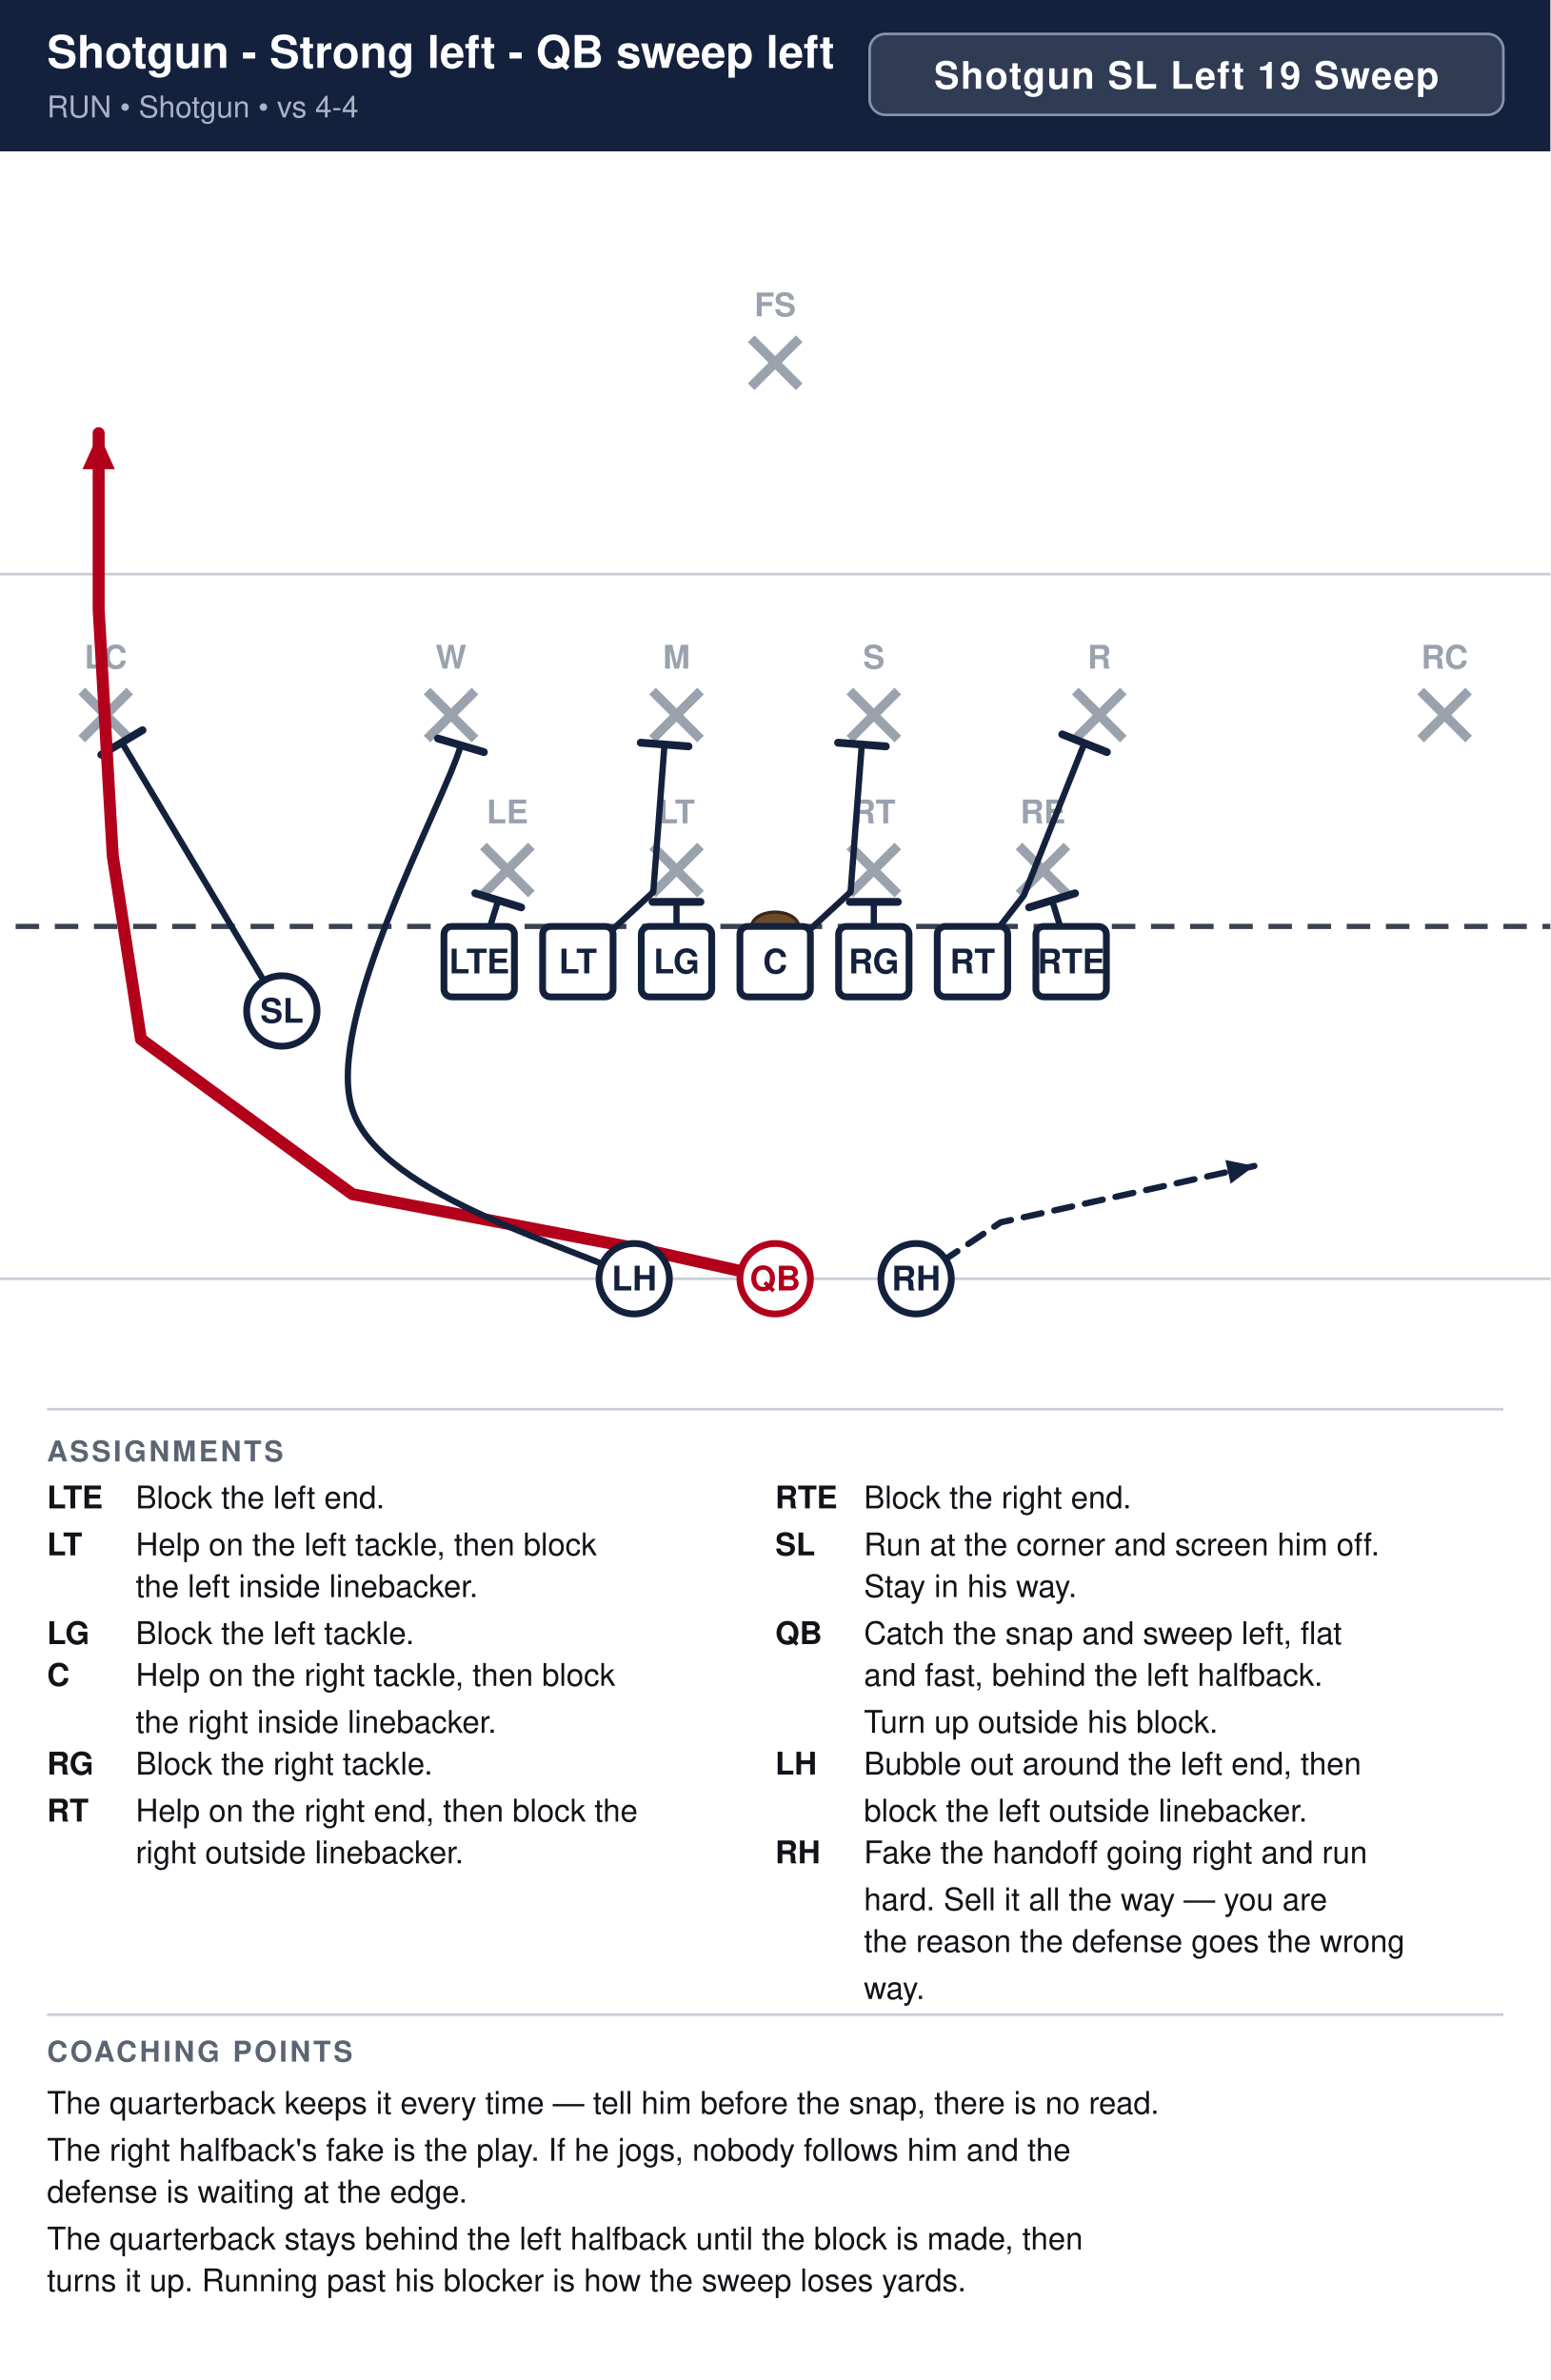
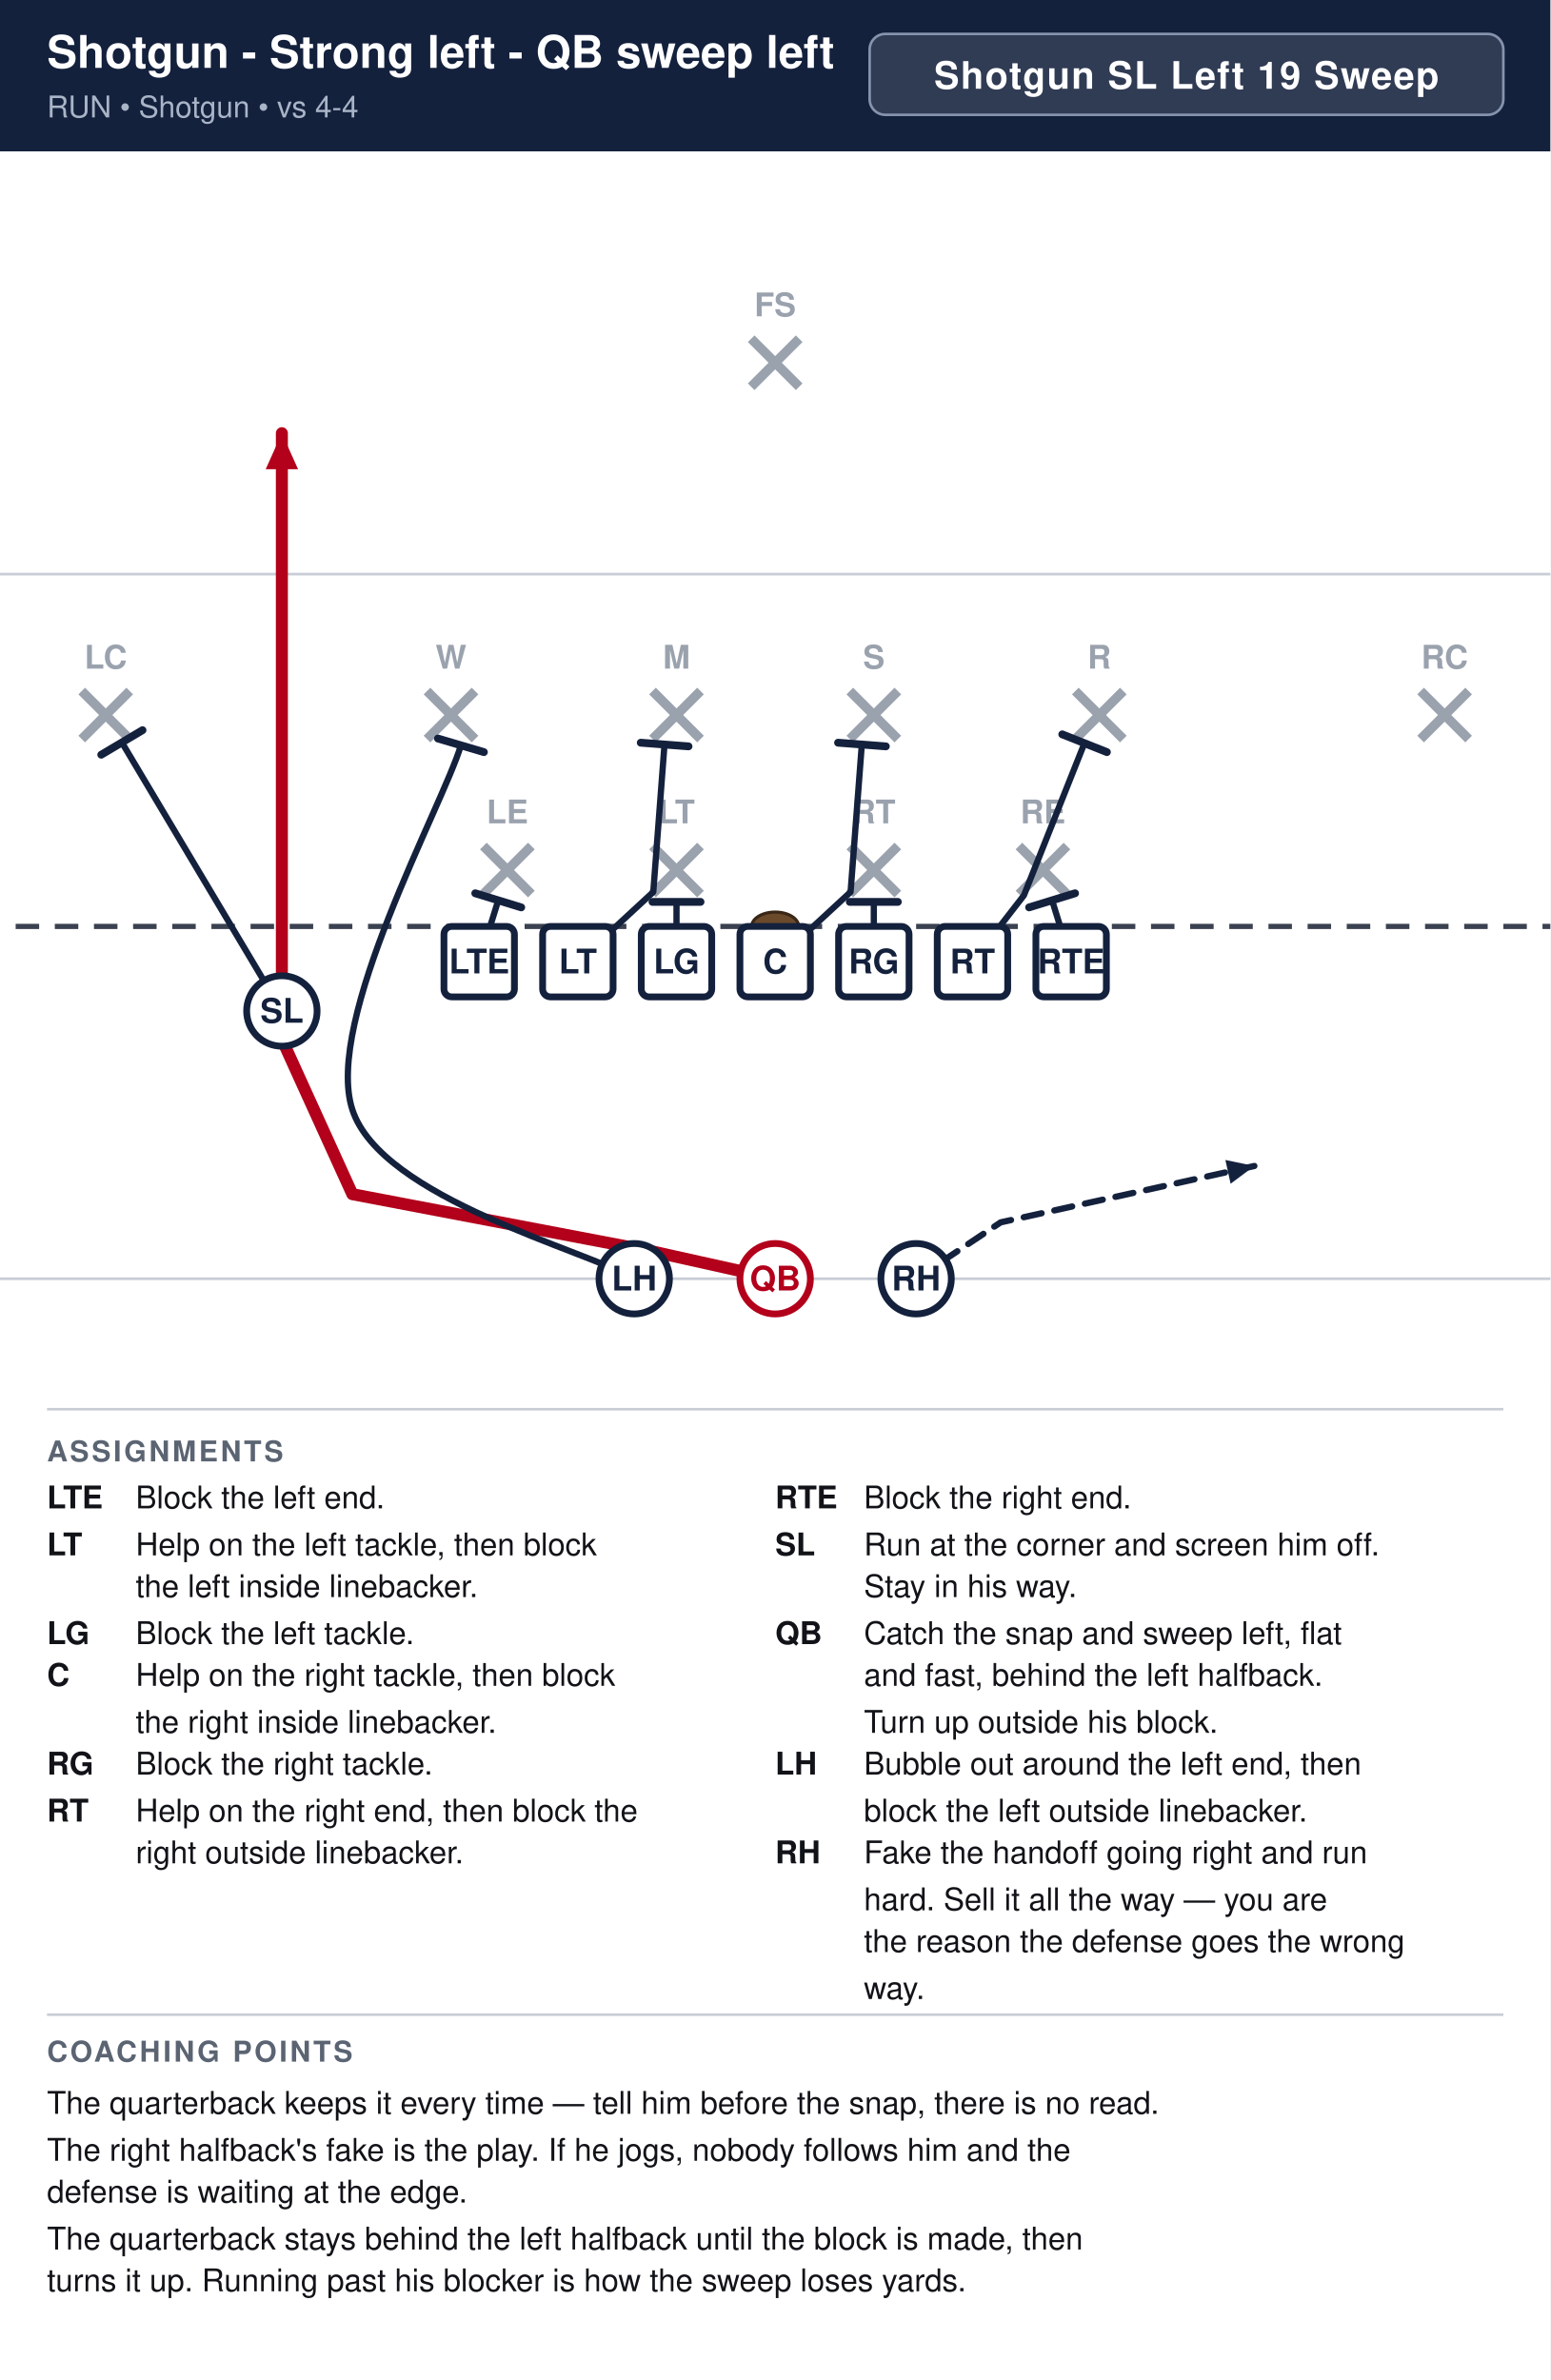
<svg xmlns="http://www.w3.org/2000/svg" width="594" height="912" viewBox="0 0 594 912" font-family="Segoe UI, Helvetica, Arial, sans-serif">
  <rect width="100%" height="100%" fill="#ffffff" />
  <rect x="0" y="0" width="594" height="58" fill="#14213d" />
  <text x="18" y="26" font-size="17.3" font-weight="700" fill="#ffffff">Shotgun - Strong left - QB sweep left</text>
  <text x="18" y="45" font-size="11.5" fill="#a9b4c7">RUN  •  Shotgun  •  vs 4-4</text>
  <rect x="333.2" y="13" width="242.8" height="31" rx="6" fill="#ffffff" fill-opacity="0.12" stroke="#8593ad" stroke-width="1" />
  <text x="454.6" y="34" text-anchor="middle" font-size="14.5" font-weight="700" fill="#ffffff" letter-spacing="0.5">Shotgun SL Left 19 Sweep</text>
  <clipPath id="fieldclip">
    <rect x="0" y="58" width="594" height="472" />
  </clipPath>
  <g clip-path="url(#fieldclip)">
    <g transform="translate(-54.0,31.0)">
      <rect x="0" y="0" width="702" height="513" fill="#ffffff" />
      <line x1="0" y1="459.0" x2="702" y2="459.0" stroke="#c8cdd6" stroke-width="1" />
      <line x1="0" y1="189.0" x2="702" y2="189.0" stroke="#c8cdd6" stroke-width="1" />
      <line x1="0" y1="324.0" x2="702" y2="324.0" stroke="#3a4150" stroke-width="2" stroke-dasharray="9 6" />
      <ellipse cx="351.0" cy="324.0" rx="9" ry="5.5" fill="#6b4a2b" stroke="#3a2716" stroke-width="1.2" />
      <line x1="239.2" y1="293.2" x2="257.6" y2="311.6" stroke="#9aa2ae" stroke-width="3.6" />
      <line x1="257.6" y1="293.2" x2="239.2" y2="311.6" stroke="#9aa2ae" stroke-width="3.6" />
      <text x="248.4" y="284.5" text-anchor="middle" font-size="12.5" fill="#9aa2ae" font-weight="600">LE</text>
      <line x1="304.0" y1="293.2" x2="322.4" y2="311.6" stroke="#9aa2ae" stroke-width="3.6" />
      <line x1="322.4" y1="293.2" x2="304.0" y2="311.6" stroke="#9aa2ae" stroke-width="3.6" />
      <text x="313.2" y="284.5" text-anchor="middle" font-size="12.5" fill="#9aa2ae" font-weight="600">LT</text>
      <line x1="379.6" y1="293.2" x2="398.0" y2="311.6" stroke="#9aa2ae" stroke-width="3.6" />
      <line x1="398.0" y1="293.2" x2="379.6" y2="311.6" stroke="#9aa2ae" stroke-width="3.6" />
      <text x="388.8" y="284.5" text-anchor="middle" font-size="12.5" fill="#9aa2ae" font-weight="600">RT</text>
      <line x1="444.4" y1="293.2" x2="462.8" y2="311.6" stroke="#9aa2ae" stroke-width="3.6" />
      <line x1="462.8" y1="293.2" x2="444.4" y2="311.6" stroke="#9aa2ae" stroke-width="3.6" />
      <text x="453.6" y="284.5" text-anchor="middle" font-size="12.5" fill="#9aa2ae" font-weight="600">RE</text>
      <line x1="217.6" y1="233.8" x2="236.0" y2="252.2" stroke="#9aa2ae" stroke-width="3.6" />
      <line x1="236.0" y1="233.8" x2="217.6" y2="252.2" stroke="#9aa2ae" stroke-width="3.6" />
      <text x="226.8" y="225.2" text-anchor="middle" font-size="12.5" fill="#9aa2ae" font-weight="600">W</text>
      <line x1="304.0" y1="233.8" x2="322.4" y2="252.2" stroke="#9aa2ae" stroke-width="3.6" />
      <line x1="322.4" y1="233.8" x2="304.0" y2="252.2" stroke="#9aa2ae" stroke-width="3.6" />
      <text x="313.2" y="225.2" text-anchor="middle" font-size="12.5" fill="#9aa2ae" font-weight="600">M</text>
      <line x1="379.6" y1="233.8" x2="398.0" y2="252.2" stroke="#9aa2ae" stroke-width="3.6" />
      <line x1="398.0" y1="233.8" x2="379.6" y2="252.2" stroke="#9aa2ae" stroke-width="3.6" />
      <text x="388.8" y="225.2" text-anchor="middle" font-size="12.5" fill="#9aa2ae" font-weight="600">S</text>
      <line x1="466.0" y1="233.8" x2="484.4" y2="252.2" stroke="#9aa2ae" stroke-width="3.6" />
      <line x1="484.4" y1="233.8" x2="466.0" y2="252.2" stroke="#9aa2ae" stroke-width="3.6" />
      <text x="475.2" y="225.2" text-anchor="middle" font-size="12.5" fill="#9aa2ae" font-weight="600">R</text>
      <line x1="85.3" y1="233.8" x2="103.7" y2="252.2" stroke="#9aa2ae" stroke-width="3.6" />
      <line x1="103.7" y1="233.8" x2="85.3" y2="252.2" stroke="#9aa2ae" stroke-width="3.6" />
      <text x="94.5" y="225.2" text-anchor="middle" font-size="12.5" fill="#9aa2ae" font-weight="600">LC</text>
      <line x1="598.3" y1="233.8" x2="616.7" y2="252.2" stroke="#9aa2ae" stroke-width="3.6" />
      <line x1="616.7" y1="233.8" x2="598.3" y2="252.2" stroke="#9aa2ae" stroke-width="3.6" />
      <text x="607.5" y="225.2" text-anchor="middle" font-size="12.5" fill="#9aa2ae" font-weight="600">RC</text>
      <line x1="341.8" y1="98.8" x2="360.2" y2="117.2" stroke="#9aa2ae" stroke-width="3.6" />
      <line x1="360.2" y1="98.8" x2="341.8" y2="117.2" stroke="#9aa2ae" stroke-width="3.6" />
      <text x="351.0" y="90.2" text-anchor="middle" font-size="12.5" fill="#9aa2ae" font-weight="600">FS</text>
      <path d="M237.6,337.5 L244.9,314.0" fill="none" stroke="#14213d" stroke-width="2.4" stroke-linecap="round" stroke-linejoin="round" />
      <line x1="236.1" y1="311.3" x2="253.7" y2="316.7" stroke="#14213d" stroke-width="3.0" stroke-linecap="round" />
      <path d="M275.4,337.5 L304.3,310.8 L308.6,254.3" fill="none" stroke="#14213d" stroke-width="2.4" stroke-linecap="round" stroke-linejoin="round" />
      <line x1="299.5" y1="253.6" x2="317.8" y2="255.0" stroke="#14213d" stroke-width="3.0" stroke-linecap="round" />
      <path d="M313.2,337.5 L313.2,314.6" fill="none" stroke="#14213d" stroke-width="2.4" stroke-linecap="round" stroke-linejoin="round" />
      <line x1="304.0" y1="314.6" x2="322.4" y2="314.6" stroke="#14213d" stroke-width="3.0" stroke-linecap="round" />
      <path d="M351.0,337.5 L379.9,310.8 L384.2,254.3" fill="none" stroke="#14213d" stroke-width="2.4" stroke-linecap="round" stroke-linejoin="round" />
      <line x1="375.1" y1="253.6" x2="393.4" y2="255.0" stroke="#14213d" stroke-width="3.0" stroke-linecap="round" />
      <path d="M388.8,337.5 L388.8,314.6" fill="none" stroke="#14213d" stroke-width="2.4" stroke-linecap="round" stroke-linejoin="round" />
      <line x1="379.6" y1="314.6" x2="398.0" y2="314.6" stroke="#14213d" stroke-width="3.0" stroke-linecap="round" />
      <path d="M426.6,337.5 L446.3,312.1 L469.5,253.8" fill="none" stroke="#14213d" stroke-width="2.4" stroke-linecap="round" stroke-linejoin="round" />
      <line x1="461.0" y1="250.4" x2="478.1" y2="257.2" stroke="#14213d" stroke-width="3.0" stroke-linecap="round" />
      <path d="M464.4,337.5 L457.1,314.0" fill="none" stroke="#14213d" stroke-width="2.4" stroke-linecap="round" stroke-linejoin="round" />
      <line x1="448.3" y1="316.7" x2="465.9" y2="311.3" stroke="#14213d" stroke-width="3.0" stroke-linecap="round" />
      <path d="M162.0,356.4 L100.7,253.5" fill="none" stroke="#14213d" stroke-width="2.4" stroke-linecap="round" stroke-linejoin="round" />
      <line x1="92.8" y1="258.2" x2="108.6" y2="248.8" stroke="#14213d" stroke-width="3.0" stroke-linecap="round" />
-       <path d="M351.0,459.0 L302.4,448.2 L189.0,426.6 L108.0,367.2 L97.2,297.0 L91.8,202.5 L91.8,135.0" fill="none" stroke="#b3001b" stroke-width="4.6" stroke-linecap="round" stroke-linejoin="round" />
-       <polygon points="91.8,135.0 98.0,148.8 85.6,148.8" fill="#b3001b" />
+       <path d="M351.0,459.0 L302.4,448.2 L189.0,426.6 L162.0,367.2 L162.0,297.0 L162.0,202.5 L162.0,135.0" fill="none" stroke="#b3001b" stroke-width="4.6" stroke-linecap="round" stroke-linejoin="round" />
+       <polygon points="162.0,135.0 168.2,148.8 155.8,148.8" fill="#b3001b" />
      <path d="M297.0,459.0 C279.0,448.2 200.1,428.3 189.0,394.2 C177.9,360.1 223.6,277.9 230.6,254.6" fill="none" stroke="#14213d" stroke-width="2.4" stroke-linecap="round" stroke-linejoin="round" />
      <line x1="221.8" y1="252.0" x2="239.4" y2="257.2" stroke="#14213d" stroke-width="3.0" stroke-linecap="round" />
      <path d="M405.0,459.0 L437.4,437.4 L534.6,415.8" fill="none" stroke="#14213d" stroke-width="2.4" stroke-linecap="round" stroke-linejoin="round" stroke-dasharray="7 5" />
      <polygon points="534.6,415.8 525.5,422.6 523.5,413.5" fill="#14213d" />
      <rect x="224.1" y="324.0" width="27.0" height="27.0" rx="3" fill="#ffffff" stroke="#14213d" stroke-width="2.6" />
      <text x="237.6" y="342.0" text-anchor="middle" font-size="13" font-weight="700" fill="#14213d">LTE</text>
      <rect x="261.9" y="324.0" width="27.0" height="27.0" rx="3" fill="#ffffff" stroke="#14213d" stroke-width="2.6" />
      <text x="275.4" y="342.0" text-anchor="middle" font-size="13" font-weight="700" fill="#14213d">LT</text>
      <rect x="299.7" y="324.0" width="27.0" height="27.0" rx="3" fill="#ffffff" stroke="#14213d" stroke-width="2.6" />
      <text x="313.2" y="342.0" text-anchor="middle" font-size="13" font-weight="700" fill="#14213d">LG</text>
      <rect x="337.5" y="324.0" width="27.0" height="27.0" rx="3" fill="#ffffff" stroke="#14213d" stroke-width="2.6" />
      <text x="351.0" y="342.0" text-anchor="middle" font-size="13" font-weight="700" fill="#14213d">C</text>
      <rect x="375.3" y="324.0" width="27.0" height="27.0" rx="3" fill="#ffffff" stroke="#14213d" stroke-width="2.6" />
      <text x="388.8" y="342.0" text-anchor="middle" font-size="13" font-weight="700" fill="#14213d">RG</text>
      <rect x="413.1" y="324.0" width="27.0" height="27.0" rx="3" fill="#ffffff" stroke="#14213d" stroke-width="2.6" />
      <text x="426.6" y="342.0" text-anchor="middle" font-size="13" font-weight="700" fill="#14213d">RT</text>
      <rect x="450.9" y="324.0" width="27.0" height="27.0" rx="3" fill="#ffffff" stroke="#14213d" stroke-width="2.6" />
      <text x="464.4" y="342.0" text-anchor="middle" font-size="13" font-weight="700" fill="#14213d">RTE</text>
      <circle cx="162.0" cy="356.4" r="13.5" fill="#ffffff" stroke="#14213d" stroke-width="2.6" />
      <text x="162.0" y="360.9" text-anchor="middle" font-size="13" font-weight="700" fill="#14213d">SL</text>
      <circle cx="351.0" cy="459.0" r="13.5" fill="#ffffff" stroke="#b3001b" stroke-width="2.6" />
      <text x="351.0" y="463.5" text-anchor="middle" font-size="13" font-weight="700" fill="#b3001b">QB</text>
      <circle cx="297.0" cy="459.0" r="13.5" fill="#ffffff" stroke="#14213d" stroke-width="2.6" />
      <text x="297.0" y="463.5" text-anchor="middle" font-size="13" font-weight="700" fill="#14213d">LH</text>
      <circle cx="405.0" cy="459.0" r="13.5" fill="#ffffff" stroke="#14213d" stroke-width="2.6" />
      <text x="405.0" y="463.5" text-anchor="middle" font-size="13" font-weight="700" fill="#14213d">RH</text>
    </g>
  </g>
  <line x1="18" y1="540" x2="576" y2="540" stroke="#c8cdd6" stroke-width="1" />
  <text x="18" y="560" font-size="11" font-weight="700" fill="#5b6472" letter-spacing="1">ASSIGNMENTS</text>
  <text x="18" y="578" font-size="12" font-weight="700" fill="#111318">LTE</text>
  <text x="52" y="578" font-size="12" fill="#111318">Block the left end.</text>
  <text x="18" y="596" font-size="12" font-weight="700" fill="#111318">LT</text>
  <text x="52" y="596" font-size="12" fill="#111318">Help on the left tackle, then block</text>
  <text x="52" y="612" font-size="12" fill="#111318">the left inside linebacker.</text>
  <text x="18" y="630" font-size="12" font-weight="700" fill="#111318">LG</text>
  <text x="52" y="630" font-size="12" fill="#111318">Block the left tackle.</text>
  <text x="18" y="646" font-size="12" font-weight="700" fill="#111318">C</text>
  <text x="52" y="646" font-size="12" fill="#111318">Help on the right tackle, then block</text>
  <text x="52" y="664" font-size="12" fill="#111318">the right inside linebacker.</text>
  <text x="18" y="680" font-size="12" font-weight="700" fill="#111318">RG</text>
  <text x="52" y="680" font-size="12" fill="#111318">Block the right tackle.</text>
  <text x="18" y="698" font-size="12" font-weight="700" fill="#111318">RT</text>
  <text x="52" y="698" font-size="12" fill="#111318">Help on the right end, then block the</text>
  <text x="52" y="714" font-size="12" fill="#111318">right outside linebacker.</text>
  <text x="297" y="578" font-size="12" font-weight="700" fill="#111318">RTE</text>
  <text x="331" y="578" font-size="12" fill="#111318">Block the right end.</text>
  <text x="297" y="596" font-size="12" font-weight="700" fill="#111318">SL</text>
  <text x="331" y="596" font-size="12" fill="#111318">Run at the corner and screen him off.</text>
  <text x="331" y="612" font-size="12" fill="#111318">Stay in his way.</text>
  <text x="297" y="630" font-size="12" font-weight="700" fill="#111318">QB</text>
  <text x="331" y="630" font-size="12" fill="#111318">Catch the snap and sweep left, flat</text>
  <text x="331" y="646" font-size="12" fill="#111318">and fast, behind the left halfback.</text>
  <text x="331" y="664" font-size="12" fill="#111318">Turn up outside his block.</text>
  <text x="297" y="680" font-size="12" font-weight="700" fill="#111318">LH</text>
  <text x="331" y="680" font-size="12" fill="#111318">Bubble out around the left end, then</text>
  <text x="331" y="698" font-size="12" fill="#111318">block the left outside linebacker.</text>
  <text x="297" y="714" font-size="12" font-weight="700" fill="#111318">RH</text>
  <text x="331" y="714" font-size="12" fill="#111318">Fake the handoff going right and run</text>
  <text x="331" y="732" font-size="12" fill="#111318">hard. Sell it all the way — you are</text>
  <text x="331" y="748" font-size="12" fill="#111318">the reason the defense goes the wrong</text>
  <text x="331" y="766" font-size="12" fill="#111318">way.</text>
  <line x1="18" y1="772" x2="576" y2="772" stroke="#c8cdd6" stroke-width="1" />
  <text x="18" y="790" font-size="11" font-weight="700" fill="#5b6472" letter-spacing="1">COACHING POINTS</text>
  <text x="18" y="810" font-size="12" fill="#111318">The quarterback keeps it every time — tell him before the snap, there is no read.</text>
  <text x="18" y="828" font-size="12" fill="#111318">The right halfback's fake is the play. If he jogs, nobody follows him and the</text>
  <text x="18" y="844" font-size="12" fill="#111318">defense is waiting at the edge.</text>
  <text x="18" y="862" font-size="12" fill="#111318">The quarterback stays behind the left halfback until the block is made, then</text>
  <text x="18" y="878" font-size="12" fill="#111318">turns it up. Running past his blocker is how the sweep loses yards.</text>
</svg>
